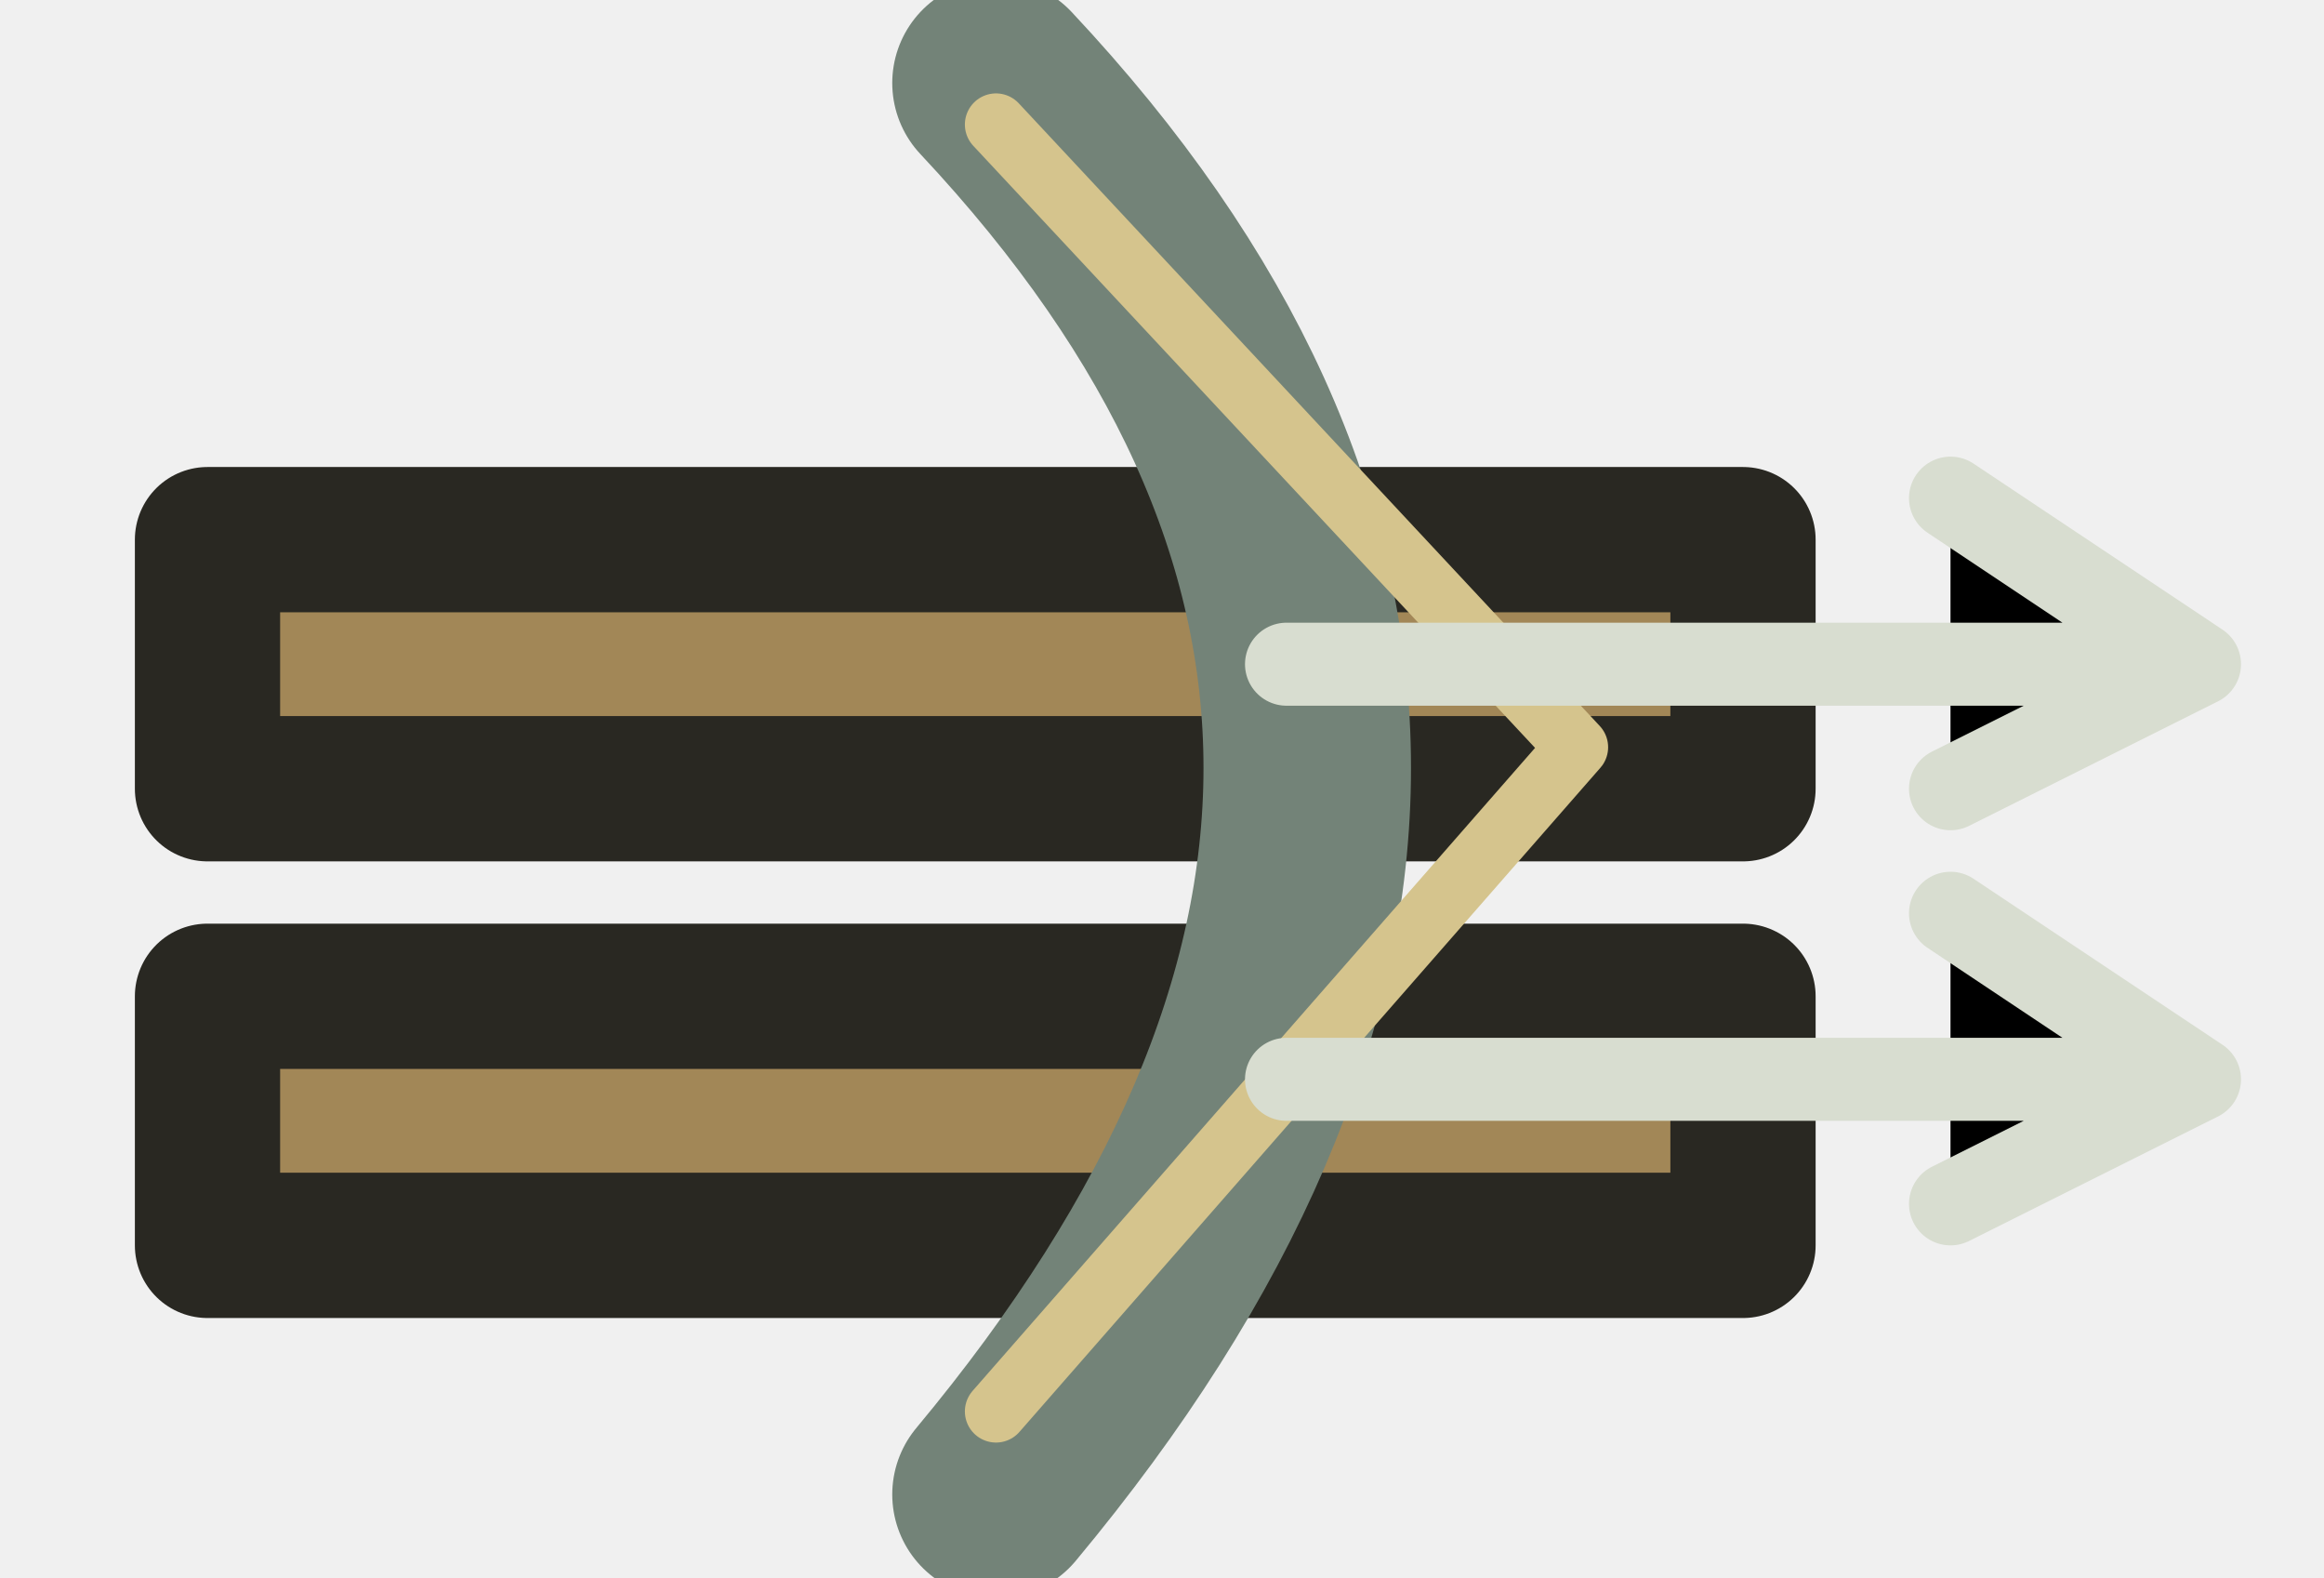
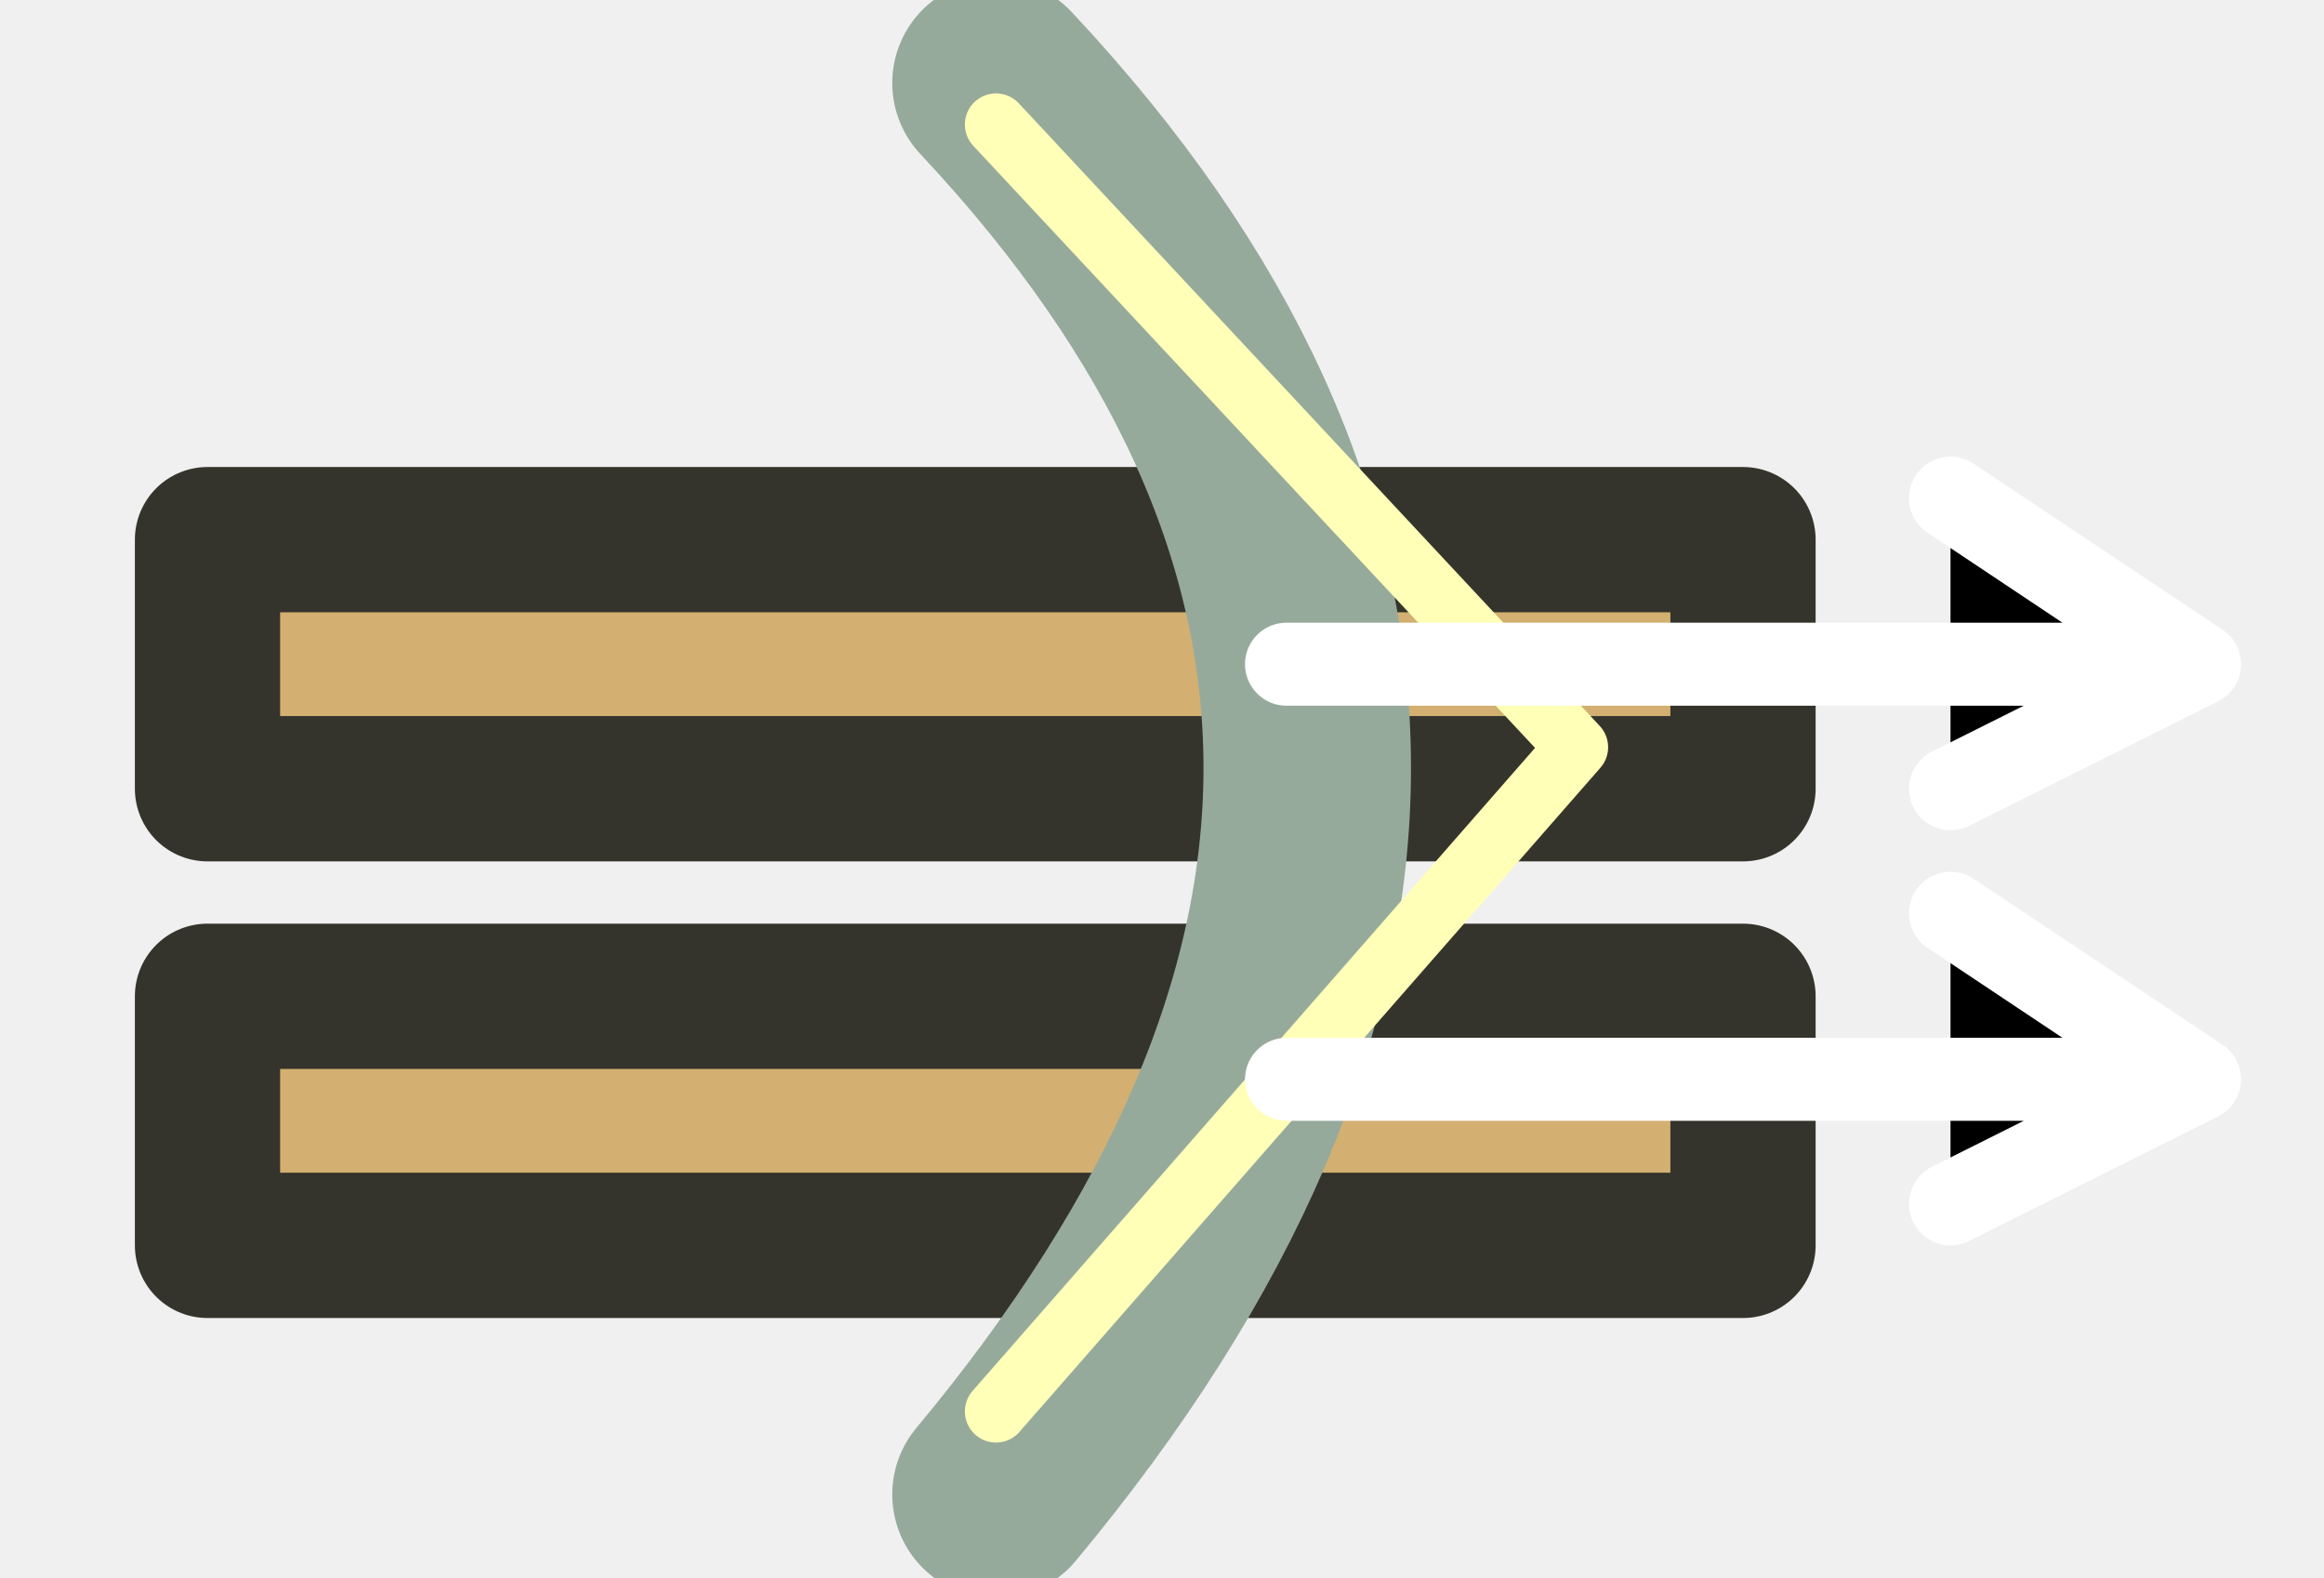
<svg xmlns="http://www.w3.org/2000/svg" width="56" height="38" viewBox="0 0 56 38">
-   <g stroke="#292822" stroke-width="3.5" stroke-linecap="round" stroke-linejoin="round">
-     <path d="M5 13h37v6H5Zm0 11h37v6H5Z" fill="#a28757" />
-     <path d="M24 2q15 16 0 34" fill="none" stroke="#738378" stroke-width="5" />
-     <path d="m24 3 14 15-14 16" fill="none" stroke="#d5c48d" stroke-width="1.5" />
-     <path d="M31 16h20m-20 10h20m-4-14 6 4-6 3m0 3 6 4-6 3" stroke="#d8ddd0" stroke-width="2" />
+   <g stroke="#35342c" stroke-width="3.5" stroke-linecap="round" stroke-linejoin="round">
+     <path d="M5 13h37v6H5Zm0 11h37v6H5Z" fill="#d3b071" />
+     <path d="M24 2q15 16 0 34" fill="none" stroke="#96aa9c" stroke-width="5" />
+     <path d="m24 3 14 15-14 16" fill="none" stroke="#ffffb7" stroke-width="1.5" />
+     <path d="M31 16h20m-20 10h20m-4-14 6 4-6 3m0 3 6 4-6 3" stroke="#ffffff" stroke-width="2" />
  </g>
</svg>
